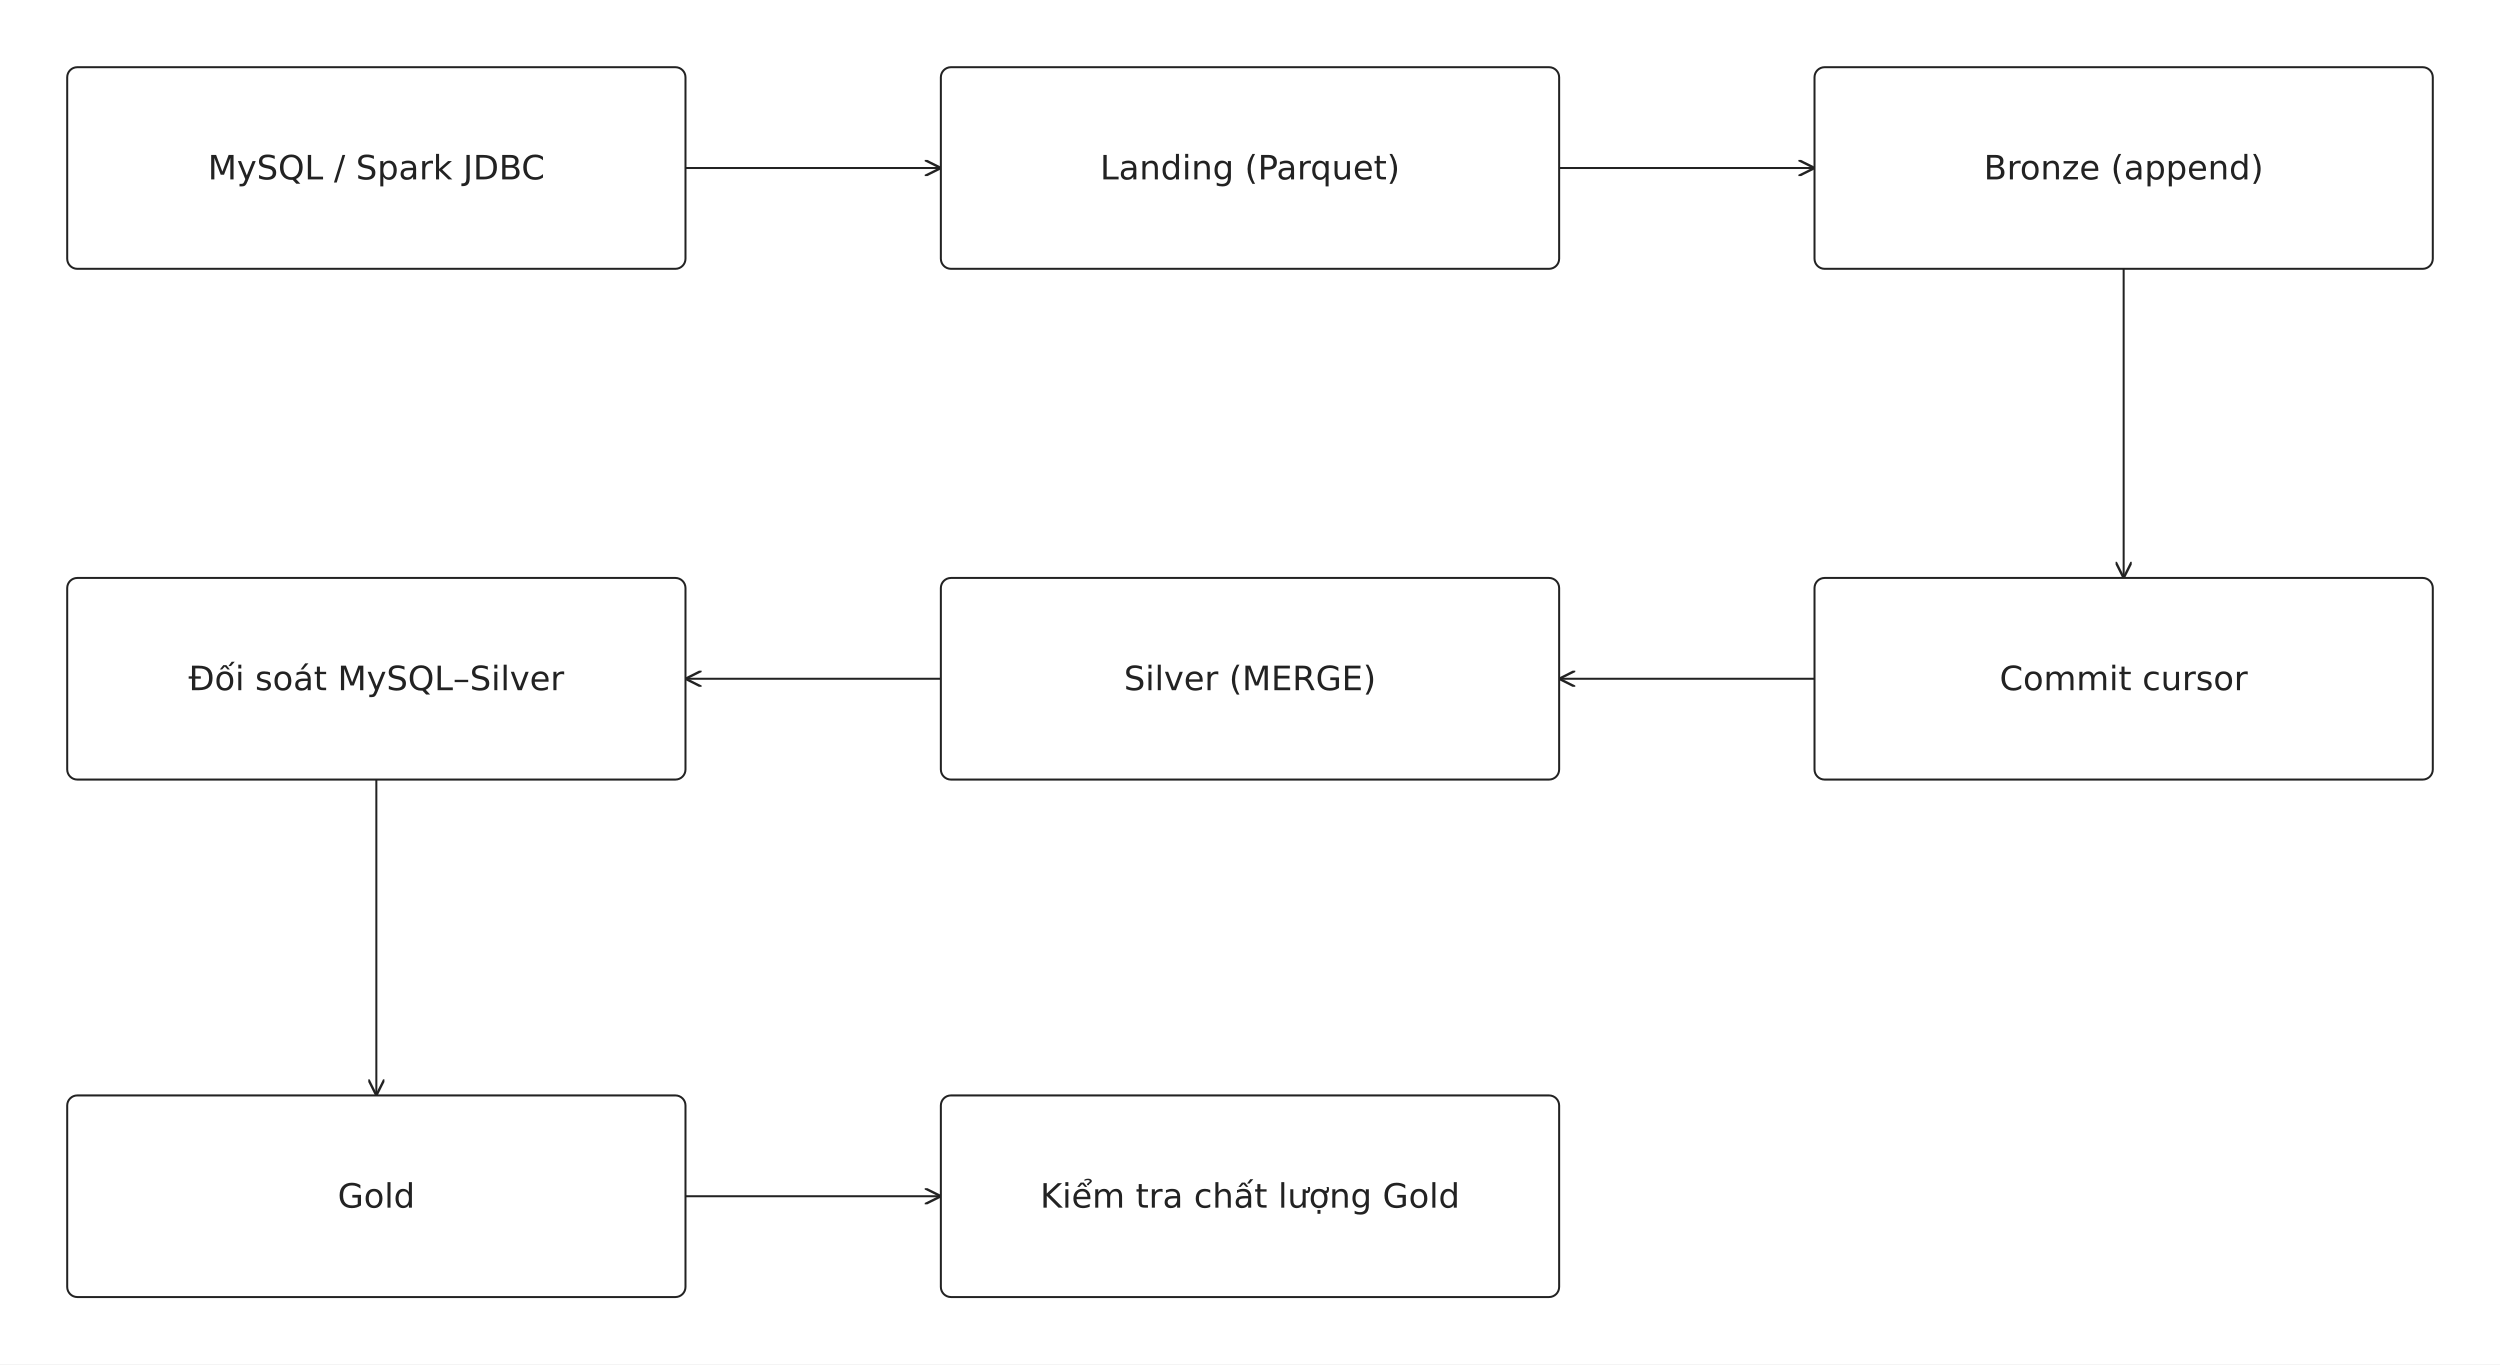
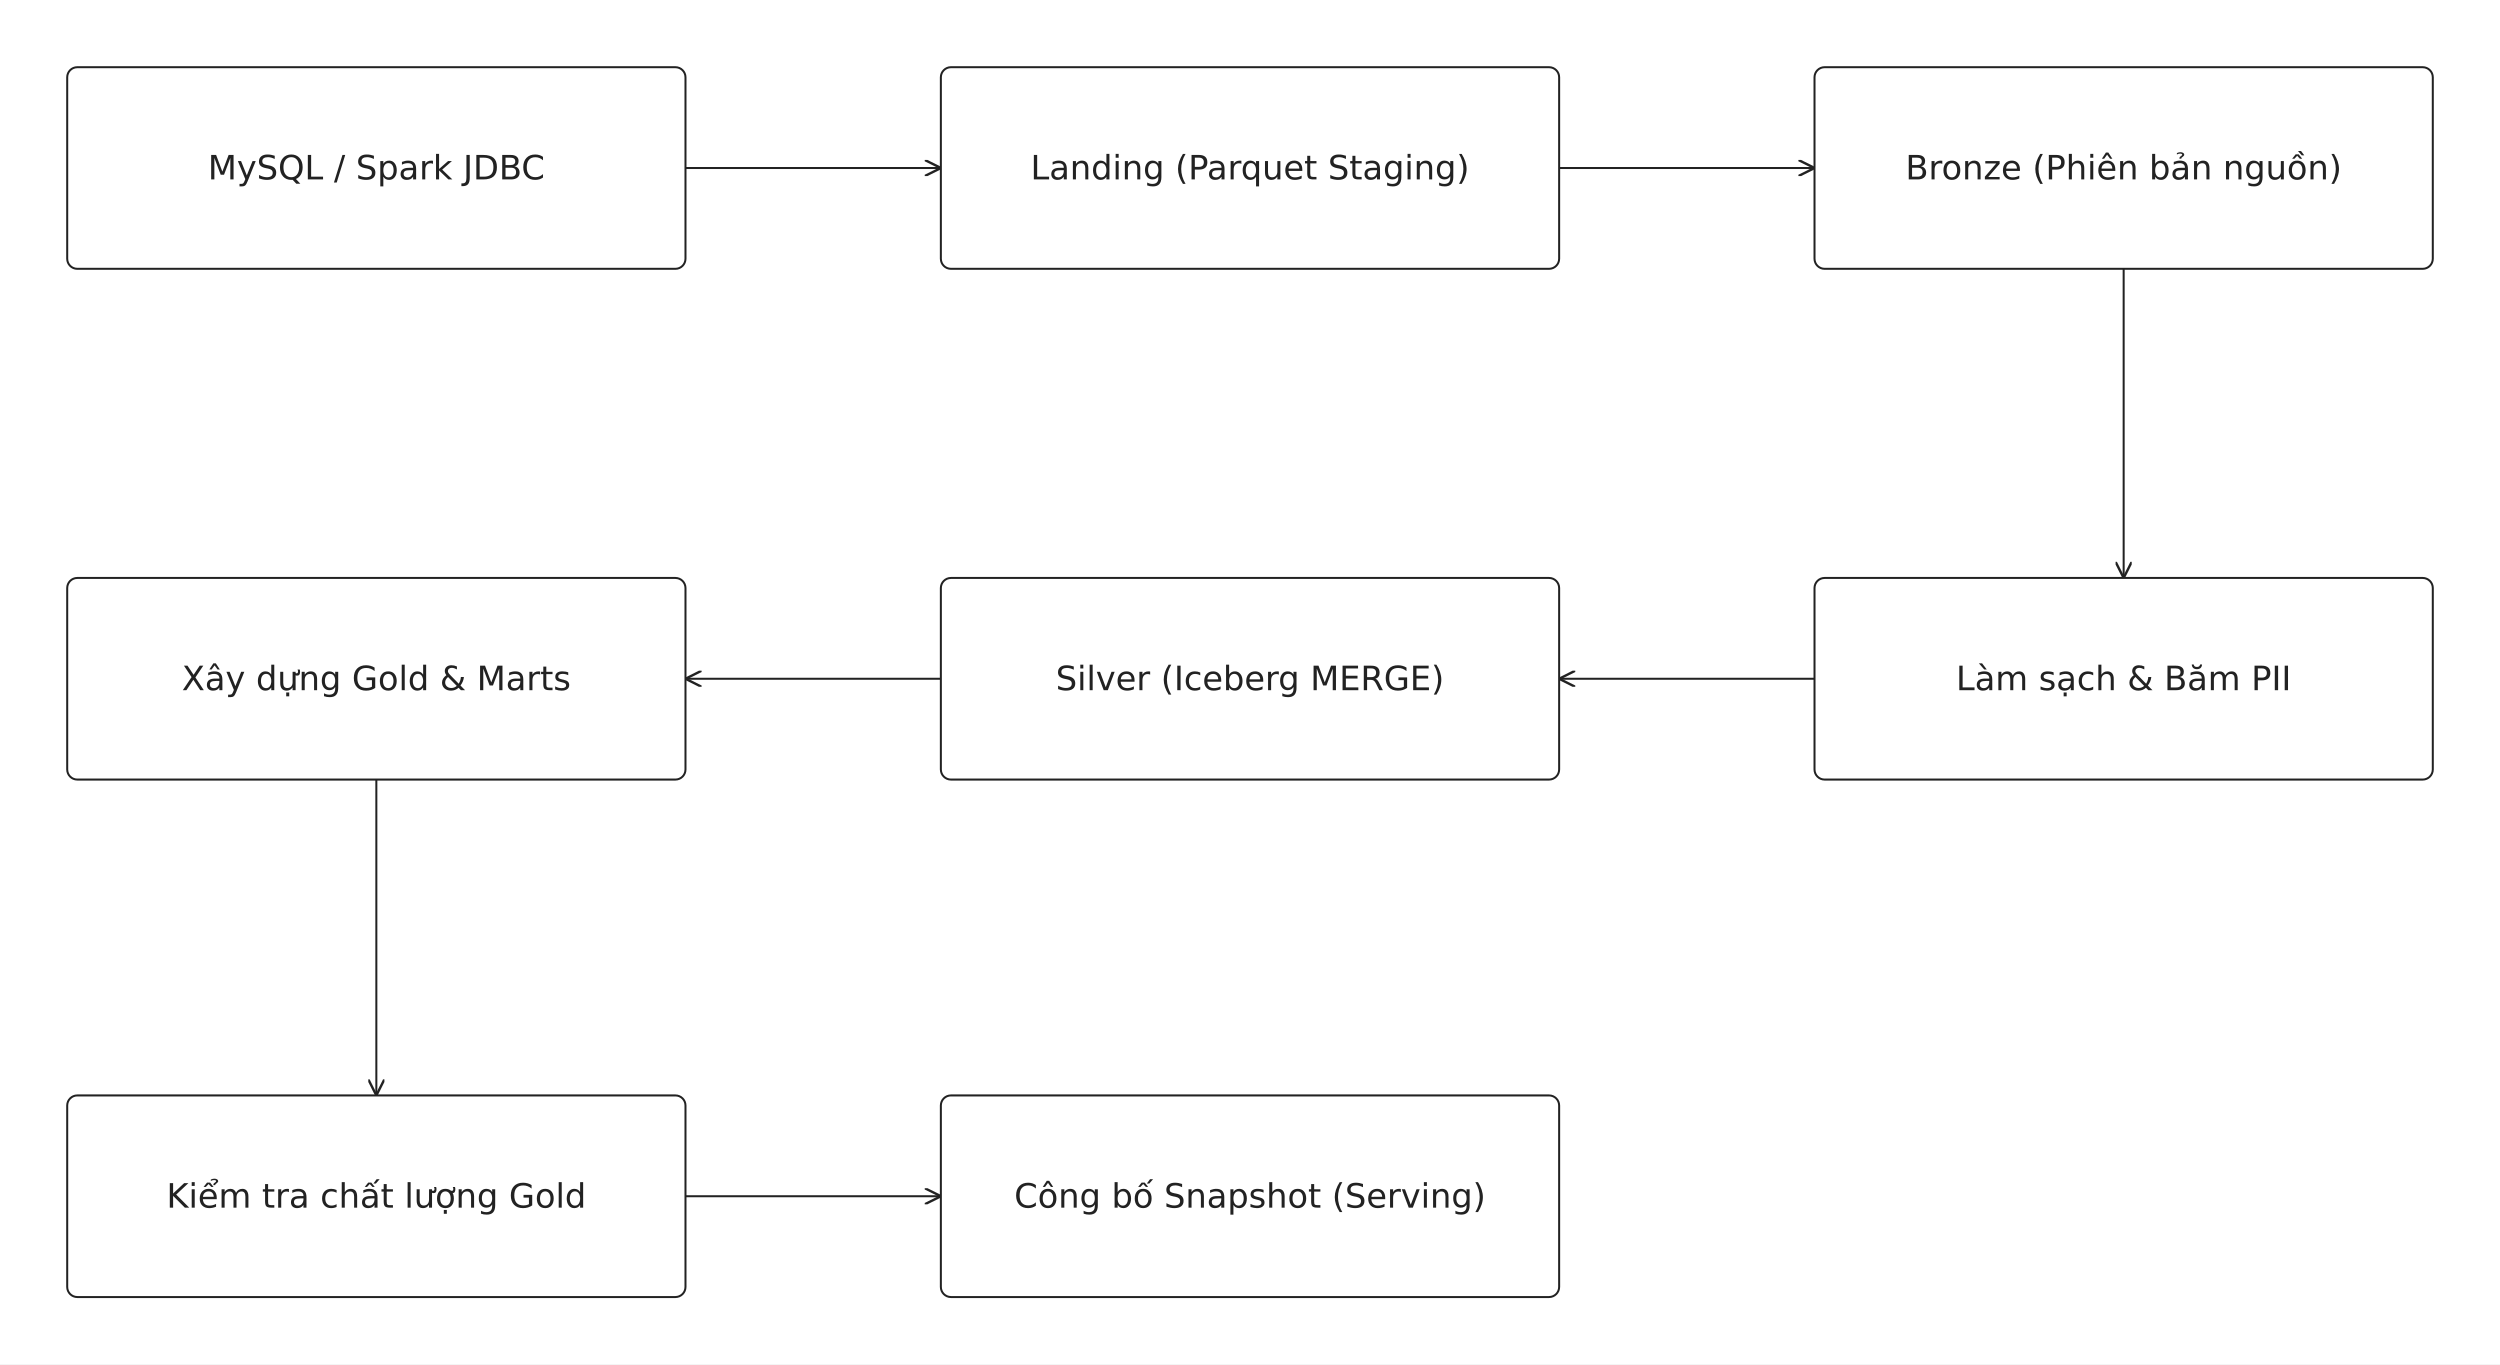
<svg xmlns="http://www.w3.org/2000/svg" id="flow-batch-root" viewBox="0 0 1488 812" role="img" aria-labelledby="flow-batch-title">
  <defs>
    <marker id="flow-batch-arrow" markerWidth="9" markerHeight="8" refX="8" refY="4" orient="auto">
      <path d="M 0 0 L 8 4 L 0 8" fill="none" stroke="#222222" stroke-width="1.2" />
    </marker>
  </defs>
  <rect width="1488" height="812" fill="#ffffff" />
  <path d="M 408 100 L 560 100" fill="none" stroke="#222222" stroke-width="1.2" marker-end="url(#flow-batch-arrow)" />
  <path d="M 928 100 L 1080 100" fill="none" stroke="#222222" stroke-width="1.2" marker-end="url(#flow-batch-arrow)" />
  <path d="M 1264 160 L 1264 344" fill="none" stroke="#222222" stroke-width="1.2" marker-end="url(#flow-batch-arrow)" />
  <path d="M 1080 404 L 928 404" fill="none" stroke="#222222" stroke-width="1.2" marker-end="url(#flow-batch-arrow)" />
  <path d="M 560 404 L 408 404" fill="none" stroke="#222222" stroke-width="1.2" marker-end="url(#flow-batch-arrow)" />
  <path d="M 224 464 L 224 652" fill="none" stroke="#222222" stroke-width="1.2" marker-end="url(#flow-batch-arrow)" />
  <path d="M 408 712 L 560 712" fill="none" stroke="#222222" stroke-width="1.2" marker-end="url(#flow-batch-arrow)" />
  <rect x="40" y="40" width="368" height="120" rx="6" fill="#ffffff" stroke="#222222" stroke-width="1.2" />
  <text x="224" y="106.8" font-family="DejaVu Sans, Arial, sans-serif" font-size="20" fill="#222222" text-anchor="middle" font-weight="400">MySQL / Spark JDBC</text>
  <rect x="560" y="40" width="368" height="120" rx="6" fill="#ffffff" stroke="#222222" stroke-width="1.2" />
-   <text x="744" y="106.8" font-family="DejaVu Sans, Arial, sans-serif" font-size="20" fill="#222222" text-anchor="middle" font-weight="400">Landing (Parquet)</text>
+   <text x="744" y="106.8" font-family="DejaVu Sans, Arial, sans-serif" font-size="20" fill="#222222" text-anchor="middle" font-weight="400">Landing (Parquet Staging)</text>
  <rect x="1080" y="40" width="368" height="120" rx="6" fill="#ffffff" stroke="#222222" stroke-width="1.2" />
-   <text x="1264" y="106.8" font-family="DejaVu Sans, Arial, sans-serif" font-size="20" fill="#222222" text-anchor="middle" font-weight="400">Bronze (append)</text>
+   <text x="1264" y="106.8" font-family="DejaVu Sans, Arial, sans-serif" font-size="20" fill="#222222" text-anchor="middle" font-weight="400">Bronze (Phiên bản nguồn)</text>
  <rect x="1080" y="344" width="368" height="120" rx="6" fill="#ffffff" stroke="#222222" stroke-width="1.2" />
-   <text x="1264" y="410.8" font-family="DejaVu Sans, Arial, sans-serif" font-size="20" fill="#222222" text-anchor="middle" font-weight="400">Commit cursor</text>
+   <text x="1264" y="106.8" font-family="DejaVu Sans, Arial, sans-serif" font-size="20" fill="#222222" text-anchor="middle" font-weight="400" transform="translate(0, 304)">Làm sạch &amp; Băm PII</text>
  <rect x="560" y="344" width="368" height="120" rx="6" fill="#ffffff" stroke="#222222" stroke-width="1.2" />
-   <text x="744" y="410.8" font-family="DejaVu Sans, Arial, sans-serif" font-size="20" fill="#222222" text-anchor="middle" font-weight="400">Silver (MERGE)</text>
+   <text x="744" y="410.8" font-family="DejaVu Sans, Arial, sans-serif" font-size="20" fill="#222222" text-anchor="middle" font-weight="400">Silver (Iceberg MERGE)</text>
  <rect x="40" y="344" width="368" height="120" rx="6" fill="#ffffff" stroke="#222222" stroke-width="1.2" />
-   <text x="224" y="410.8" font-family="DejaVu Sans, Arial, sans-serif" font-size="20" fill="#222222" text-anchor="middle" font-weight="400">Đối soát MySQL–Silver</text>
+   <text x="224" y="410.8" font-family="DejaVu Sans, Arial, sans-serif" font-size="20" fill="#222222" text-anchor="middle" font-weight="400">Xây dựng Gold &amp; Marts</text>
  <rect x="40" y="652" width="368" height="120" rx="6" fill="#ffffff" stroke="#222222" stroke-width="1.2" />
-   <text x="224" y="718.8" font-family="DejaVu Sans, Arial, sans-serif" font-size="20" fill="#222222" text-anchor="middle" font-weight="400">Gold</text>
+   <text x="224" y="718.8" font-family="DejaVu Sans, Arial, sans-serif" font-size="20" fill="#222222" text-anchor="middle" font-weight="400">Kiểm tra chất lượng Gold</text>
  <rect x="560" y="652" width="368" height="120" rx="6" fill="#ffffff" stroke="#222222" stroke-width="1.2" />
-   <text x="744" y="718.8" font-family="DejaVu Sans, Arial, sans-serif" font-size="20" fill="#222222" text-anchor="middle" font-weight="400">Kiểm tra chất lượng Gold</text>
+   <text x="744" y="718.8" font-family="DejaVu Sans, Arial, sans-serif" font-size="20" fill="#222222" text-anchor="middle" font-weight="400">Công bố Snapshot (Serving)</text>
</svg>
